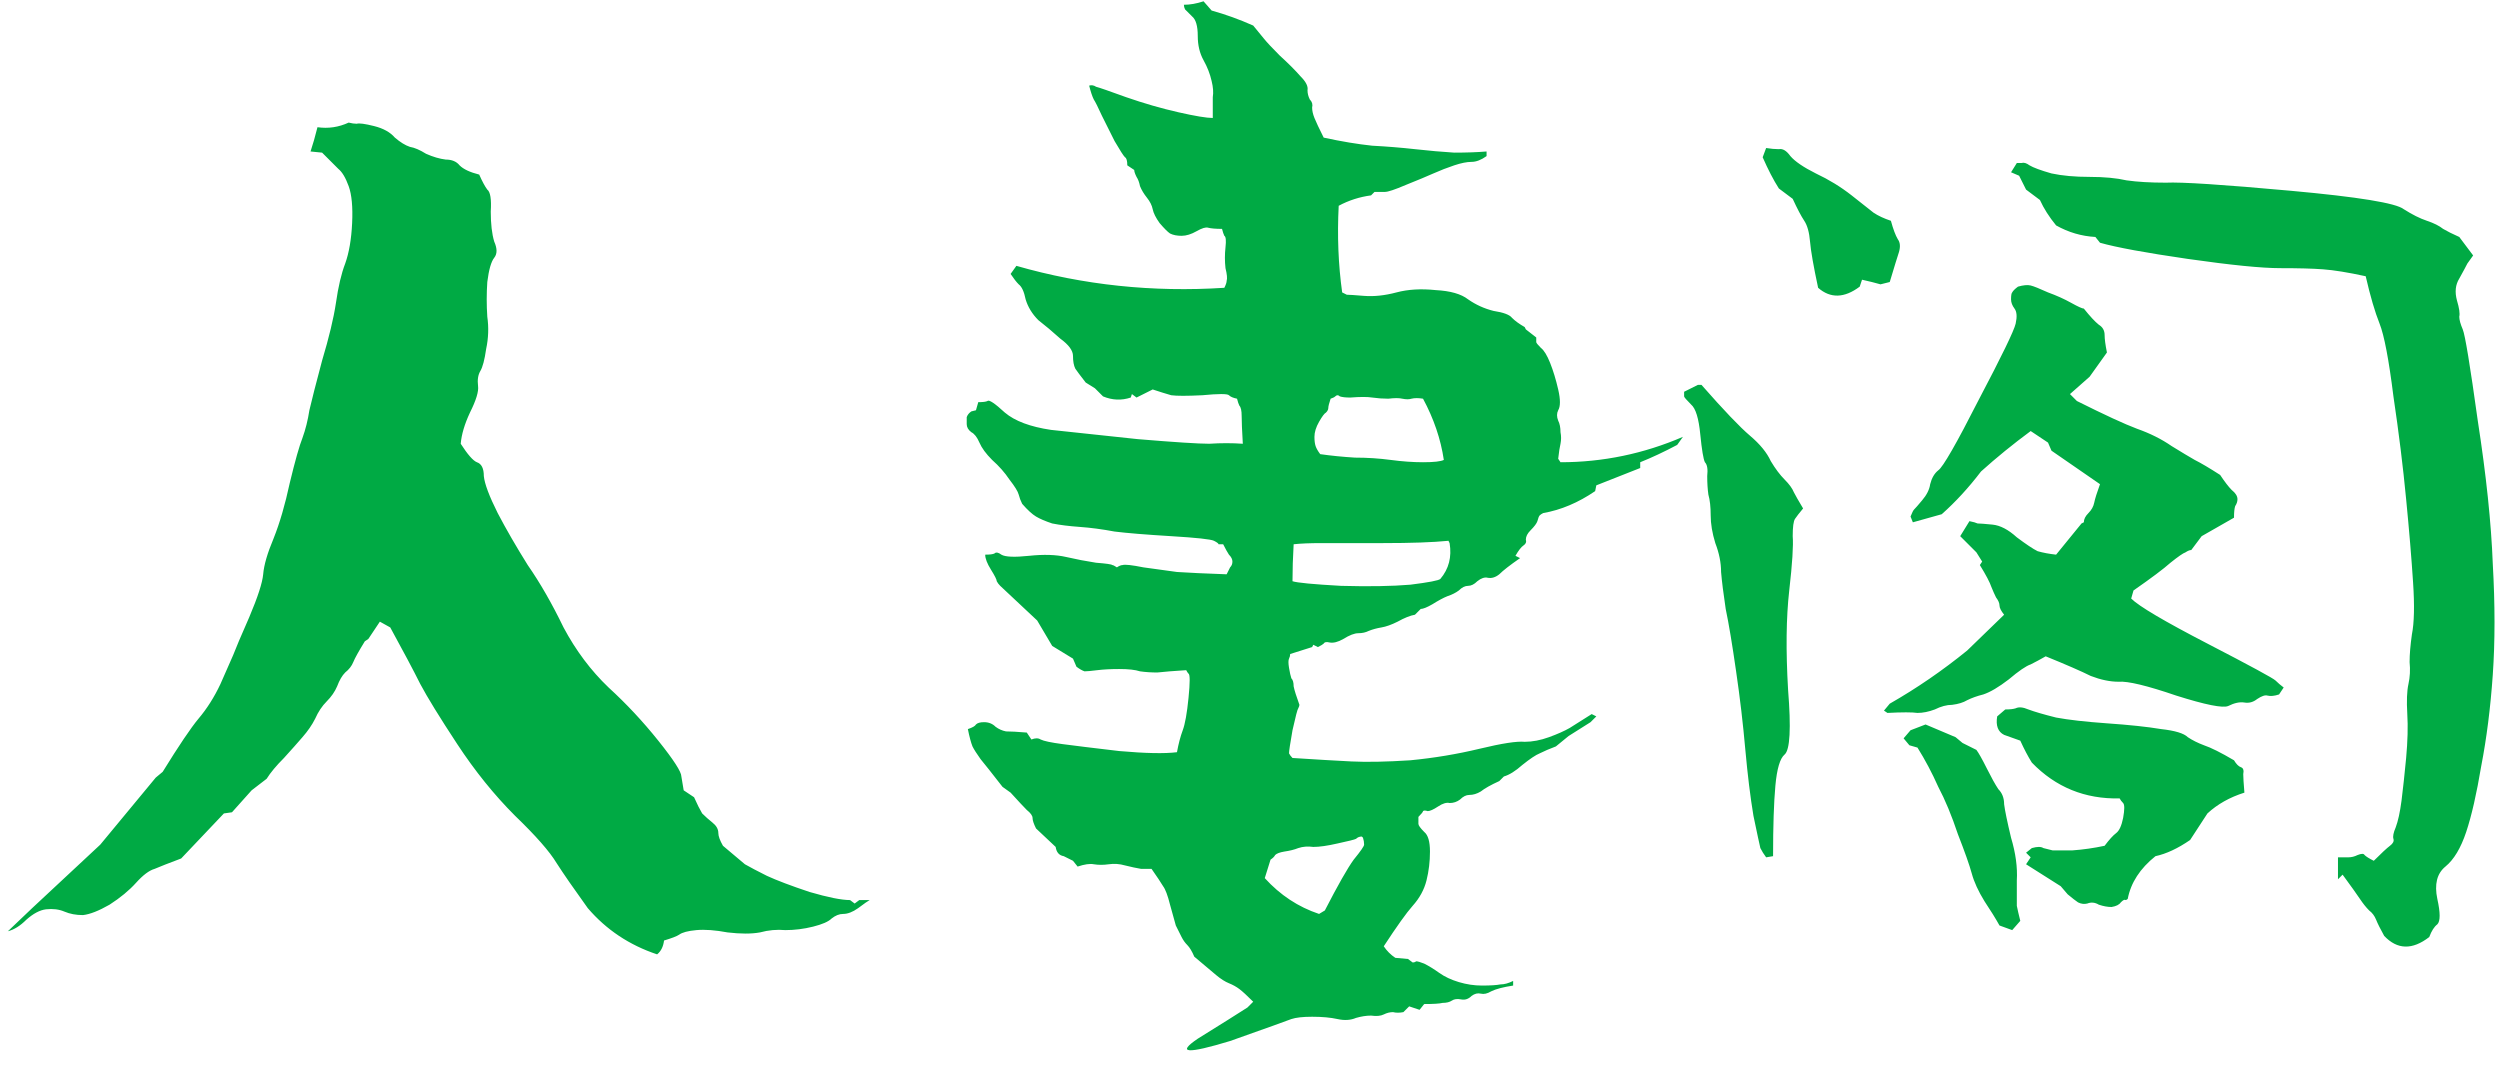
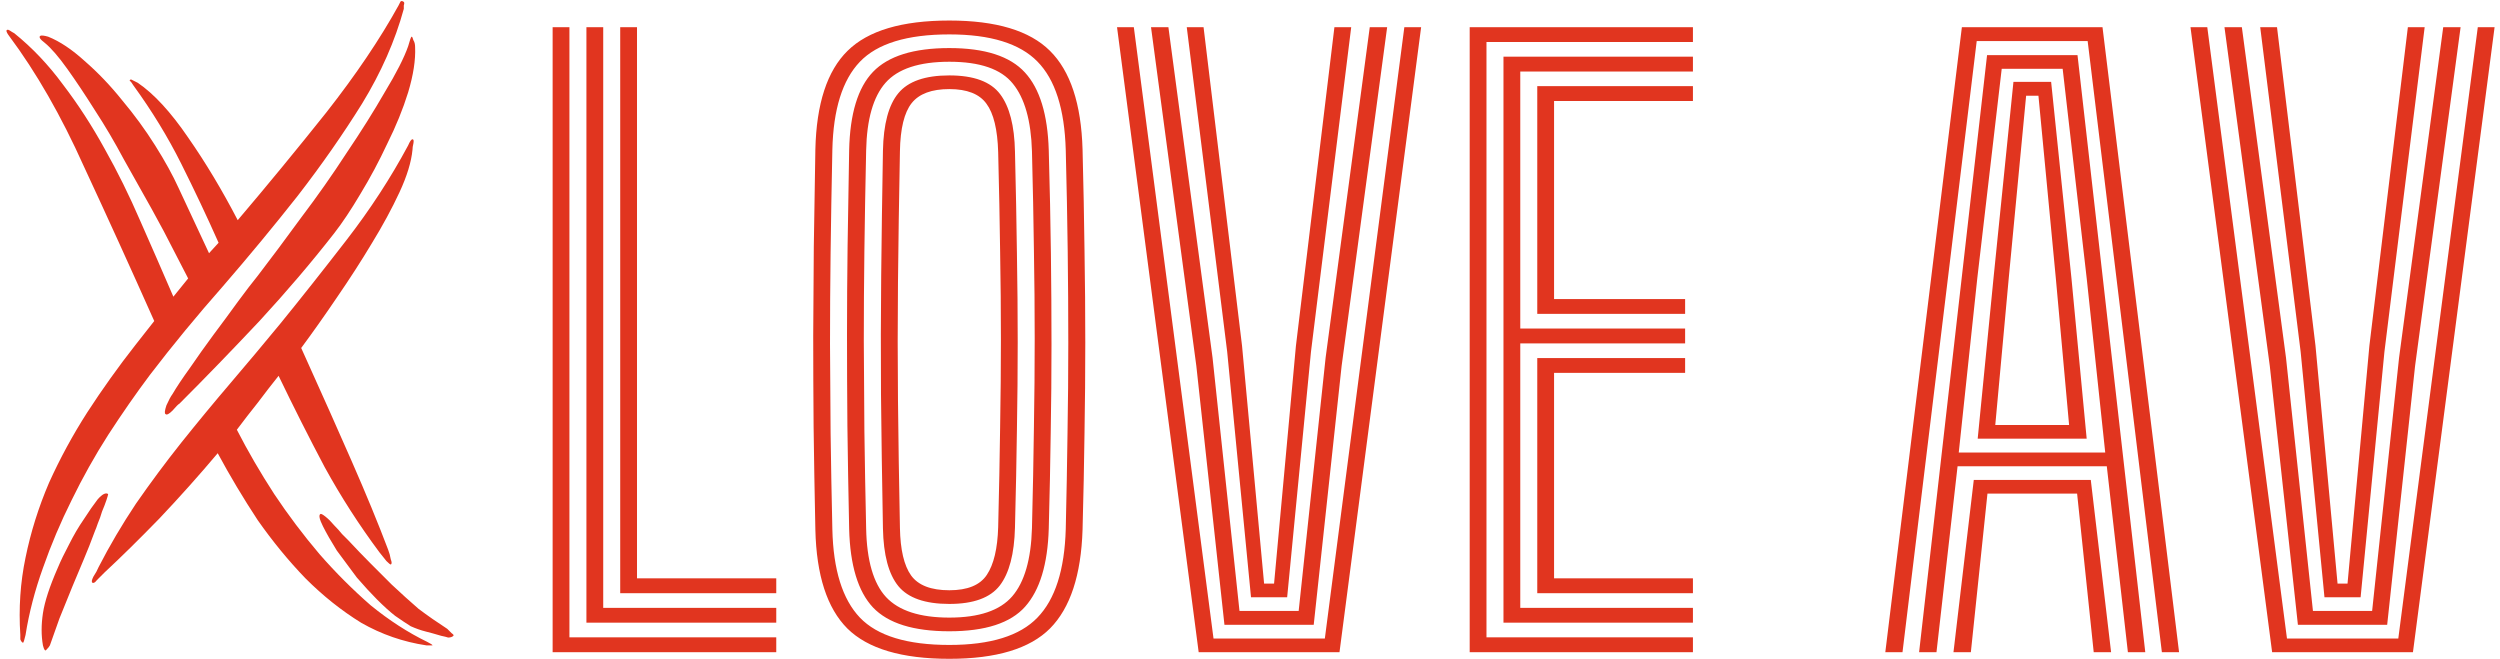
- <svg xmlns="http://www.w3.org/2000/svg" width="277" height="118" viewBox="0 0 277 118" fill="none">
-   <path d="M38.632 13.584C38.973 13.669 39.272 13.712 39.528 13.712C39.784 13.627 40.424 13.712 41.448 13.968C42.472 14.224 43.24 14.651 43.752 15.248C44.349 15.76 44.904 16.101 45.416 16.272C45.928 16.357 46.525 16.613 47.208 17.04C47.976 17.381 48.701 17.595 49.384 17.68C50.067 17.68 50.579 17.893 50.92 18.32C51.347 18.747 52.072 19.088 53.096 19.344C53.437 20.112 53.736 20.667 53.992 21.008C54.333 21.264 54.461 22.075 54.376 23.44C54.376 24.805 54.504 25.915 54.76 26.768C55.101 27.536 55.101 28.133 54.76 28.56C54.419 28.987 54.163 29.883 53.992 31.248C53.907 32.528 53.907 33.808 53.992 35.088C54.163 36.283 54.12 37.477 53.864 38.672C53.693 39.867 53.48 40.677 53.224 41.104C52.968 41.531 52.883 42.085 52.968 42.768C53.053 43.365 52.755 44.347 52.072 45.712C51.475 46.992 51.133 48.144 51.048 49.168C51.816 50.363 52.413 51.045 52.84 51.216C53.352 51.387 53.608 51.899 53.608 52.752C53.693 53.605 54.205 54.971 55.144 56.848C56.083 58.64 57.192 60.56 58.472 62.608C59.837 64.571 61.16 66.875 62.44 69.52C63.805 72.08 65.469 74.299 67.432 76.176C69.395 77.968 71.229 79.931 72.936 82.064C74.643 84.197 75.496 85.52 75.496 86.032C75.581 86.544 75.667 87.056 75.752 87.568L76.904 88.336C77.245 89.104 77.544 89.701 77.8 90.128C78.141 90.469 78.525 90.811 78.952 91.152C79.379 91.493 79.592 91.877 79.592 92.304C79.592 92.645 79.763 93.115 80.104 93.712C81.213 94.651 82.024 95.333 82.536 95.76C83.133 96.101 83.944 96.528 84.968 97.04C86.077 97.552 87.656 98.149 89.704 98.832C91.752 99.429 93.245 99.728 94.184 99.728L94.696 100.112L95.208 99.728H96.36C96.189 99.813 95.763 100.112 95.08 100.624C94.483 101.051 93.928 101.264 93.416 101.264C92.989 101.264 92.563 101.435 92.136 101.776C91.795 102.117 91.112 102.416 90.088 102.672C89.064 102.928 88.04 103.056 87.016 103.056C86.077 102.971 85.139 103.056 84.2 103.312C83.261 103.483 82.067 103.483 80.616 103.312C79.251 103.056 78.099 102.971 77.16 103.056C76.221 103.141 75.581 103.312 75.24 103.568C74.984 103.739 74.429 103.952 73.576 104.208C73.491 104.891 73.235 105.403 72.808 105.744C69.736 104.72 67.176 103.013 65.128 100.624C63.592 98.491 62.44 96.827 61.672 95.632C60.904 94.352 59.368 92.603 57.064 90.384C54.76 88.08 52.627 85.435 50.664 82.448C48.701 79.461 47.336 77.243 46.568 75.792C45.8 74.256 44.691 72.165 43.24 69.52L42.088 68.88L40.808 70.8L40.424 71.056C39.741 72.165 39.315 72.933 39.144 73.36C38.973 73.787 38.675 74.171 38.248 74.512C37.907 74.853 37.608 75.365 37.352 76.048C37.096 76.645 36.712 77.2 36.2 77.712C35.688 78.224 35.261 78.864 34.92 79.632C34.579 80.315 34.109 80.997 33.512 81.68C33 82.277 32.317 83.045 31.464 83.984C30.611 84.837 29.971 85.605 29.544 86.288L27.88 87.568L25.704 90L24.808 90.128L20.072 95.12C18.707 95.632 17.725 96.016 17.128 96.272C16.531 96.443 15.848 96.955 15.08 97.808C14.312 98.661 13.331 99.472 12.136 100.24C10.941 100.923 9.96 101.307 9.192 101.392C8.424 101.392 7.741 101.264 7.144 101.008C6.547 100.752 5.864 100.667 5.096 100.752C4.413 100.837 3.688 101.221 2.92 101.904C2.237 102.587 1.555 103.013 0.872 103.184L3.56 100.624L11.112 93.584L17.256 86.16L18.024 85.52C19.816 82.619 21.139 80.656 21.992 79.632C22.931 78.523 23.741 77.243 24.424 75.792C25.107 74.256 25.576 73.189 25.832 72.592C26.088 71.909 26.685 70.501 27.624 68.368C28.563 66.149 29.075 64.571 29.16 63.632C29.245 62.608 29.629 61.285 30.312 59.664C30.995 57.957 31.592 55.909 32.104 53.52C32.701 51.045 33.171 49.381 33.512 48.528C33.853 47.589 34.109 46.565 34.28 45.456C34.536 44.347 35.005 42.512 35.688 39.952C36.456 37.392 36.968 35.259 37.224 33.552C37.48 31.76 37.821 30.309 38.248 29.2C38.675 28.005 38.931 26.512 39.016 24.72C39.101 22.928 38.973 21.563 38.632 20.624C38.291 19.685 37.907 19.045 37.48 18.704C37.139 18.363 36.541 17.765 35.688 16.912L34.408 16.784C34.664 16.016 34.92 15.12 35.176 14.096C36.371 14.267 37.523 14.096 38.632 13.584ZM138.216 111.632L138.856 110.992C138.173 110.309 137.661 109.84 137.32 109.584C136.979 109.328 136.595 109.115 136.168 108.944C135.741 108.773 135.272 108.475 134.76 108.048C134.248 107.621 133.437 106.939 132.328 106C132.072 105.403 131.816 104.976 131.56 104.72C131.304 104.464 131.091 104.165 130.92 103.824C130.749 103.483 130.536 103.056 130.28 102.544C130.109 101.947 129.896 101.179 129.64 100.24C129.384 99.216 129.128 98.533 128.872 98.192C128.616 97.765 128.189 97.125 127.592 96.272C127.336 96.272 126.952 96.272 126.44 96.272C125.928 96.187 125.331 96.059 124.648 95.888C124.051 95.717 123.453 95.675 122.856 95.76C122.259 95.845 121.704 95.845 121.192 95.76C120.765 95.675 120.168 95.76 119.4 96.016L118.888 95.376L117.864 94.864C117.352 94.779 117.053 94.437 116.968 93.84L114.792 91.792C114.536 91.28 114.408 90.896 114.408 90.64C114.408 90.384 114.195 90.085 113.768 89.744C113.427 89.403 112.829 88.763 111.976 87.824L111.08 87.184C109.885 85.648 109.075 84.624 108.648 84.112C108.221 83.515 107.923 83.045 107.752 82.704C107.581 82.277 107.411 81.637 107.24 80.784C107.752 80.613 108.051 80.443 108.136 80.272C108.307 80.101 108.605 80.016 109.032 80.016C109.544 80.016 109.971 80.187 110.312 80.528C110.653 80.784 111.037 80.955 111.464 81.04C111.976 81.04 112.744 81.083 113.768 81.168L114.28 81.936C114.707 81.765 115.048 81.765 115.304 81.936C115.645 82.107 116.456 82.277 117.736 82.448C119.016 82.619 121.107 82.875 124.008 83.216C126.909 83.472 129.043 83.515 130.408 83.344C130.579 82.405 130.792 81.595 131.048 80.912C131.304 80.229 131.517 79.035 131.688 77.328C131.859 75.621 131.859 74.725 131.688 74.64C131.603 74.555 131.517 74.427 131.432 74.256C130.067 74.341 129 74.427 128.232 74.512C127.549 74.512 126.909 74.469 126.312 74.384C125.8 74.213 125.032 74.128 124.008 74.128C123.069 74.128 122.259 74.171 121.576 74.256C120.893 74.341 120.424 74.384 120.168 74.384C119.912 74.299 119.613 74.128 119.272 73.872L118.888 72.976L116.584 71.568C116.072 70.715 115.517 69.776 114.92 68.752L110.824 64.912C110.653 64.741 110.525 64.571 110.44 64.4C110.44 64.229 110.227 63.803 109.8 63.12C109.373 62.437 109.16 61.883 109.16 61.456C109.672 61.456 110.013 61.413 110.184 61.328C110.355 61.157 110.611 61.2 110.952 61.456C111.379 61.712 112.403 61.755 114.024 61.584C115.645 61.413 117.011 61.456 118.12 61.712C119.229 61.968 120.339 62.181 121.448 62.352C122.557 62.437 123.155 62.523 123.24 62.608C123.325 62.608 123.496 62.693 123.752 62.864C124.008 62.693 124.221 62.608 124.392 62.608C124.648 62.523 125.416 62.608 126.696 62.864C127.976 63.035 129.213 63.205 130.408 63.376C131.688 63.461 133.523 63.547 135.912 63.632C136.083 63.291 136.211 63.035 136.296 62.864C136.467 62.693 136.552 62.48 136.552 62.224C136.552 61.968 136.424 61.712 136.168 61.456C135.997 61.2 135.784 60.816 135.528 60.304C135.272 60.304 135.101 60.304 135.016 60.304C135.016 60.219 134.845 60.091 134.504 59.92C134.163 59.749 132.584 59.579 129.768 59.408C126.952 59.237 124.861 59.067 123.496 58.896C122.131 58.64 120.851 58.469 119.656 58.384C118.461 58.299 117.437 58.171 116.584 58C115.816 57.744 115.219 57.488 114.792 57.232C114.365 56.976 113.853 56.507 113.256 55.824C113.085 55.483 112.957 55.141 112.872 54.8C112.787 54.459 112.445 53.904 111.848 53.136C111.336 52.368 110.696 51.643 109.928 50.96C109.245 50.277 108.776 49.637 108.52 49.04C108.264 48.443 107.965 48.059 107.624 47.888C107.283 47.632 107.112 47.333 107.112 46.992C107.112 46.651 107.112 46.395 107.112 46.224C107.197 45.968 107.368 45.755 107.624 45.584L108.136 45.456L108.392 44.56C108.904 44.56 109.245 44.517 109.416 44.432C109.587 44.261 110.227 44.688 111.336 45.712C112.445 46.651 114.152 47.291 116.456 47.632C118.845 47.888 122.045 48.229 126.056 48.656C130.152 48.997 132.797 49.168 133.992 49.168C135.272 49.083 136.509 49.083 137.704 49.168C137.619 47.717 137.576 46.693 137.576 46.096C137.576 45.499 137.491 45.115 137.32 44.944C137.235 44.773 137.149 44.517 137.064 44.176C136.637 44.091 136.339 43.963 136.168 43.792C135.997 43.621 135.016 43.621 133.224 43.792C131.517 43.877 130.365 43.877 129.768 43.792C129.171 43.621 128.488 43.408 127.72 43.152C127.037 43.493 126.44 43.792 125.928 44.048L125.416 43.664L125.288 44.048C124.264 44.389 123.24 44.347 122.216 43.92L121.32 43.024L120.296 42.384C119.699 41.616 119.315 41.104 119.144 40.848C118.973 40.507 118.888 40.037 118.888 39.44C118.888 38.843 118.419 38.203 117.48 37.52C116.627 36.752 115.816 36.069 115.048 35.472C114.365 34.789 113.896 34.021 113.64 33.168C113.469 32.315 113.213 31.76 112.872 31.504C112.616 31.248 112.317 30.864 111.976 30.352L112.616 29.456C120.04 31.589 127.72 32.4 135.656 31.888C135.827 31.547 135.912 31.291 135.912 31.12C135.997 30.864 135.955 30.395 135.784 29.712C135.699 28.944 135.699 28.176 135.784 27.408C135.869 26.64 135.827 26.213 135.656 26.128C135.571 25.957 135.485 25.701 135.4 25.36C134.717 25.36 134.205 25.317 133.864 25.232C133.608 25.147 133.181 25.275 132.584 25.616C131.987 25.957 131.432 26.128 130.92 26.128C130.408 26.128 129.981 26.043 129.64 25.872C129.384 25.701 129 25.317 128.488 24.72C128.061 24.123 127.805 23.611 127.72 23.184C127.635 22.757 127.421 22.331 127.08 21.904C126.739 21.477 126.483 21.051 126.312 20.624C126.227 20.197 126.099 19.856 125.928 19.6C125.757 19.259 125.672 19.003 125.672 18.832L124.904 18.32C124.904 17.808 124.819 17.509 124.648 17.424C124.477 17.253 124.093 16.656 123.496 15.632C122.984 14.608 122.515 13.669 122.088 12.816C121.661 11.877 121.363 11.28 121.192 11.024C121.021 10.683 120.851 10.171 120.68 9.488C120.936 9.403 121.192 9.445 121.448 9.616C121.789 9.701 122.899 10.085 124.776 10.768C126.739 11.451 128.659 12.005 130.536 12.432C132.413 12.859 133.693 13.072 134.376 13.072C134.376 12.048 134.376 11.28 134.376 10.768C134.461 10.256 134.419 9.659 134.248 8.976C134.077 8.208 133.779 7.44 133.352 6.672C132.925 5.904 132.712 5.008 132.712 3.984C132.712 2.875 132.499 2.149 132.072 1.808C131.731 1.467 131.475 1.211 131.304 1.04C131.219 0.869 131.176 0.699 131.176 0.528C131.859 0.528 132.584 0.4 133.352 0.144L134.248 1.168C135.784 1.595 137.32 2.149 138.856 2.832C139.283 3.344 139.667 3.813 140.008 4.24C140.349 4.667 140.947 5.307 141.8 6.16C142.739 7.013 143.507 7.781 144.104 8.464C144.701 9.061 144.957 9.573 144.872 10C144.872 10.341 144.957 10.683 145.128 11.024C145.384 11.28 145.469 11.579 145.384 11.92C145.384 12.261 145.469 12.645 145.64 13.072C145.811 13.499 146.152 14.224 146.664 15.248C148.627 15.675 150.419 15.973 152.04 16.144C153.661 16.229 155.24 16.357 156.776 16.528C158.312 16.699 159.763 16.827 161.128 16.912C162.493 16.912 163.688 16.869 164.712 16.784V17.296C164.115 17.723 163.56 17.936 163.048 17.936C162.536 17.936 161.896 18.064 161.128 18.32C160.36 18.576 159.592 18.875 158.824 19.216C158.056 19.557 157.032 19.984 155.752 20.496C154.557 21.008 153.789 21.264 153.448 21.264C153.107 21.264 152.723 21.264 152.296 21.264L151.912 21.648C150.632 21.819 149.437 22.203 148.328 22.8C148.157 26.128 148.285 29.328 148.712 32.4C148.883 32.485 149.053 32.571 149.224 32.656C149.48 32.656 150.12 32.699 151.144 32.784C152.253 32.869 153.448 32.741 154.728 32.4C156.008 32.059 157.459 31.973 159.08 32.144C160.701 32.229 161.896 32.571 162.664 33.168C163.517 33.765 164.456 34.192 165.48 34.448C166.589 34.619 167.272 34.875 167.528 35.216C167.869 35.557 168.339 35.899 168.936 36.24L169.064 36.496L170.216 37.392C170.216 37.563 170.216 37.733 170.216 37.904C170.216 37.989 170.387 38.203 170.728 38.544C171.069 38.8 171.411 39.355 171.752 40.208C172.093 41.061 172.392 42.043 172.648 43.152C172.904 44.261 172.904 45.029 172.648 45.456C172.477 45.797 172.477 46.181 172.648 46.608C172.819 46.949 172.904 47.376 172.904 47.888C172.989 48.315 172.989 48.741 172.904 49.168C172.819 49.509 172.733 50.064 172.648 50.832L172.904 51.216C177.597 51.216 182.12 50.277 186.472 48.4L185.832 49.296C184.381 50.064 183.016 50.704 181.736 51.216V51.856L176.872 53.776L176.744 54.416C174.867 55.696 172.947 56.507 170.984 56.848C170.813 56.933 170.685 57.019 170.6 57.104C170.515 57.189 170.429 57.403 170.344 57.744C170.259 58 170.003 58.341 169.576 58.768C169.235 59.109 169.064 59.451 169.064 59.792C169.149 60.048 169.064 60.261 168.808 60.432C168.552 60.603 168.253 60.987 167.912 61.584L168.424 61.84C167.315 62.608 166.547 63.205 166.12 63.632C165.693 63.973 165.267 64.101 164.84 64.016C164.499 63.931 164.115 64.059 163.688 64.4C163.347 64.741 163.005 64.912 162.664 64.912C162.323 64.912 161.981 65.083 161.64 65.424C161.299 65.68 160.872 65.893 160.36 66.064C159.933 66.235 159.379 66.533 158.696 66.96C158.099 67.301 157.672 67.472 157.416 67.472L156.776 68.112C156.264 68.197 155.624 68.453 154.856 68.88C154.173 69.221 153.576 69.435 153.064 69.52C152.552 69.605 152.083 69.733 151.656 69.904C151.315 70.075 150.931 70.16 150.504 70.16C150.077 70.16 149.523 70.373 148.84 70.8C148.243 71.141 147.731 71.269 147.304 71.184C146.963 71.099 146.749 71.141 146.664 71.312C146.579 71.397 146.365 71.525 146.024 71.696L145.512 71.44L145.384 71.696L142.952 72.464C142.952 72.635 142.909 72.805 142.824 72.976C142.739 73.147 142.739 73.488 142.824 74C142.909 74.512 142.995 74.896 143.08 75.152C143.251 75.323 143.336 75.621 143.336 76.048C143.421 76.475 143.635 77.157 143.976 78.096C143.976 78.181 143.933 78.309 143.848 78.48C143.763 78.565 143.549 79.376 143.208 80.912C142.952 82.363 142.824 83.216 142.824 83.472C142.909 83.643 143.037 83.813 143.208 83.984C145.853 84.155 148.029 84.283 149.736 84.368C151.443 84.453 153.619 84.411 156.264 84.24C158.909 83.984 161.469 83.557 163.944 82.96C166.419 82.363 168.083 82.107 168.936 82.192C169.789 82.192 170.685 82.021 171.624 81.68C172.563 81.339 173.331 80.997 173.928 80.656C174.611 80.229 175.421 79.717 176.36 79.12L176.872 79.376L176.232 80.016L173.8 81.552L172.392 82.704C171.709 82.96 171.112 83.216 170.6 83.472C170.173 83.643 169.533 84.069 168.68 84.752C167.912 85.435 167.229 85.861 166.632 86.032L166.12 86.544C165.181 86.971 164.499 87.355 164.072 87.696C163.645 87.952 163.219 88.08 162.792 88.08C162.451 88.08 162.109 88.251 161.768 88.592C161.427 88.848 161.043 88.976 160.616 88.976C160.275 88.891 159.848 89.019 159.336 89.36C158.824 89.701 158.44 89.872 158.184 89.872C157.928 89.787 157.757 89.787 157.672 89.872C157.672 89.957 157.501 90.171 157.16 90.512C157.16 90.853 157.16 91.109 157.16 91.28C157.16 91.451 157.373 91.749 157.8 92.176C158.227 92.517 158.44 93.243 158.44 94.352C158.44 95.461 158.312 96.528 158.056 97.552C157.8 98.576 157.288 99.515 156.52 100.368C155.837 101.136 154.771 102.629 153.32 104.848C153.661 105.36 154.088 105.787 154.6 106.128L156.008 106.256L156.52 106.64C156.691 106.64 156.819 106.597 156.904 106.512C157.075 106.512 157.373 106.597 157.8 106.768C158.312 107.024 158.867 107.365 159.464 107.792C160.061 108.219 160.787 108.56 161.64 108.816C162.493 109.072 163.347 109.2 164.2 109.2C165.139 109.2 165.821 109.157 166.248 109.072C166.675 109.072 167.144 108.944 167.656 108.688V109.2C166.547 109.371 165.736 109.584 165.224 109.84C164.797 110.096 164.413 110.181 164.072 110.096C163.731 110.011 163.389 110.096 163.048 110.352C162.707 110.693 162.323 110.821 161.896 110.736C161.469 110.651 161.128 110.693 160.872 110.864C160.616 111.035 160.275 111.12 159.848 111.12C159.507 111.205 158.824 111.248 157.8 111.248L157.288 111.888L156.136 111.504L155.496 112.144C155.069 112.229 154.685 112.229 154.344 112.144C154.003 112.144 153.661 112.229 153.32 112.4C152.979 112.571 152.509 112.613 151.912 112.528C151.4 112.528 150.845 112.613 150.248 112.784C149.651 113.04 148.968 113.083 148.2 112.912C147.432 112.741 146.493 112.656 145.384 112.656C144.36 112.656 143.592 112.741 143.08 112.912C142.653 113.083 140.392 113.893 136.296 115.344C131.517 116.795 130.323 116.709 132.712 115.088C135.187 113.552 137.021 112.4 138.216 111.632ZM149.608 44.048C149.096 44.048 148.712 44.005 148.456 43.92C148.285 43.749 148.115 43.749 147.944 43.92C147.859 44.005 147.688 44.091 147.432 44.176C147.261 44.688 147.176 45.029 147.176 45.2C147.176 45.371 147.091 45.541 146.92 45.712C146.749 45.797 146.493 46.139 146.152 46.736C145.811 47.333 145.64 47.888 145.64 48.4C145.64 48.827 145.683 49.168 145.768 49.424C145.853 49.68 146.024 49.979 146.28 50.32C147.475 50.491 148.755 50.619 150.12 50.704C151.485 50.704 152.808 50.789 154.088 50.96C155.368 51.131 156.563 51.216 157.672 51.216C158.867 51.216 159.635 51.131 159.976 50.96C159.635 48.656 158.867 46.395 157.672 44.176C157.16 44.091 156.733 44.091 156.392 44.176C156.136 44.261 155.795 44.261 155.368 44.176C155.027 44.091 154.515 44.091 153.832 44.176C153.235 44.176 152.637 44.133 152.04 44.048C151.528 43.963 150.717 43.963 149.608 44.048ZM160.488 59.92C158.781 60.091 156.349 60.176 153.192 60.176C150.035 60.176 147.773 60.176 146.408 60.176C145.128 60.176 144.104 60.219 143.336 60.304C143.251 61.755 143.208 63.12 143.208 64.4C143.72 64.571 145.512 64.741 148.584 64.912C151.656 64.997 154.216 64.955 156.264 64.784C158.312 64.528 159.421 64.315 159.592 64.144C160.531 63.035 160.872 61.712 160.616 60.176L160.488 59.92ZM150.888 92.688C150.632 92.688 150.419 92.773 150.248 92.944C150.077 93.029 149.395 93.2 148.2 93.456C147.091 93.712 146.195 93.84 145.512 93.84C144.915 93.755 144.36 93.797 143.848 93.968C143.421 94.139 142.909 94.267 142.312 94.352C141.8 94.437 141.459 94.565 141.288 94.736C141.203 94.907 141.032 95.077 140.776 95.248L140.136 97.296C141.843 99.173 143.848 100.496 146.152 101.264L146.792 100.88C148.243 98.064 149.309 96.187 149.992 95.248C150.76 94.309 151.144 93.755 151.144 93.584C151.144 93.328 151.101 93.072 151.016 92.816L150.888 92.688ZM195.688 16.4C196.2 16.485 196.669 16.528 197.096 16.528C197.523 16.443 197.949 16.699 198.376 17.296C198.888 17.893 199.827 18.533 201.192 19.216C202.643 19.899 203.965 20.709 205.16 21.648C206.355 22.587 207.165 23.227 207.592 23.568C208.104 23.909 208.744 24.208 209.512 24.464C209.768 25.403 210.024 26.085 210.28 26.512C210.536 26.853 210.579 27.323 210.408 27.92C210.237 28.432 209.896 29.541 209.384 31.248L208.36 31.504C207.763 31.333 207.08 31.163 206.312 30.992L206.056 31.76C204.349 33.04 202.813 33.083 201.448 31.888C200.936 29.499 200.637 27.792 200.552 26.768C200.467 25.744 200.253 24.976 199.912 24.464C199.571 23.952 199.144 23.141 198.632 22.032L197.096 20.88C196.499 19.941 195.901 18.789 195.304 17.424L195.688 16.4ZM223.464 18.064C223.635 18.064 223.805 18.064 223.976 18.064C224.232 17.979 224.531 18.064 224.872 18.32C225.299 18.576 226.109 18.875 227.304 19.216C228.499 19.472 229.907 19.6 231.528 19.6C233.149 19.6 234.515 19.728 235.624 19.984C236.819 20.155 238.269 20.24 239.976 20.24C241.683 20.155 246.291 20.453 253.8 21.136C261.309 21.819 265.491 22.501 266.344 23.184C267.283 23.781 268.136 24.208 268.904 24.464C269.672 24.72 270.269 25.019 270.696 25.36C271.123 25.616 271.72 25.915 272.488 26.256L274.024 28.304C273.853 28.56 273.64 28.859 273.384 29.2C273.213 29.541 272.915 30.096 272.488 30.864C272.061 31.547 271.976 32.357 272.232 33.296C272.488 34.149 272.573 34.747 272.488 35.088C272.488 35.429 272.616 35.899 272.872 36.496C273.128 37.093 273.683 40.464 274.536 46.608C275.475 52.667 276.029 57.957 276.2 62.48C276.456 67.003 276.456 71.099 276.2 74.768C275.944 78.437 275.517 81.808 274.92 84.88C274.408 87.952 273.853 90.384 273.256 92.176C272.659 93.968 271.891 95.248 270.952 96.016C270.013 96.784 269.715 97.979 270.056 99.6C270.397 101.136 270.397 102.075 270.056 102.416C269.715 102.672 269.416 103.141 269.16 103.824C267.283 105.275 265.619 105.232 264.168 103.696C263.741 102.928 263.443 102.331 263.272 101.904C263.101 101.477 262.845 101.136 262.504 100.88C262.163 100.539 261.821 100.112 261.48 99.6C261.139 99.088 260.499 98.192 259.56 96.912L259.048 97.424V94.992C259.56 94.992 259.944 94.992 260.2 94.992C260.541 94.992 260.883 94.907 261.224 94.736C261.651 94.565 261.907 94.565 261.992 94.736C262.163 94.907 262.504 95.12 263.016 95.376C263.869 94.523 264.467 93.968 264.808 93.712C265.149 93.456 265.277 93.2 265.192 92.944C265.107 92.688 265.192 92.261 265.448 91.664C265.704 90.981 265.917 90 266.088 88.72C266.259 87.355 266.429 85.776 266.6 83.984C266.771 82.107 266.813 80.485 266.728 79.12C266.643 77.669 266.685 76.56 266.856 75.792C267.027 75.024 267.069 74.213 266.984 73.36C266.984 72.507 267.069 71.483 267.24 70.288C267.496 69.008 267.539 67.088 267.368 64.528C267.197 61.883 266.941 58.811 266.6 55.312C266.259 51.728 265.789 47.931 265.192 43.92C264.68 39.824 264.168 37.136 263.656 35.856C263.144 34.576 262.632 32.827 262.12 30.608C260.157 30.181 258.579 29.925 257.384 29.84C256.275 29.755 254.696 29.712 252.648 29.712C250.6 29.712 247.187 29.371 242.408 28.688C237.715 28.005 234.472 27.408 232.68 26.896L232.168 26.256C230.632 26.171 229.181 25.744 227.816 24.976C227.048 24.037 226.451 23.099 226.024 22.16L224.488 21.008L223.72 19.472L222.824 19.088L223.464 18.064ZM223.592 31.76C224.189 31.589 224.659 31.547 225 31.632C225.341 31.717 225.981 31.973 226.92 32.4C227.859 32.741 228.712 33.125 229.48 33.552C230.248 33.979 230.717 34.192 230.888 34.192C231.571 35.045 232.125 35.643 232.552 35.984C232.979 36.24 233.192 36.624 233.192 37.136C233.192 37.563 233.277 38.203 233.448 39.056L231.528 41.744L229.352 43.664L230.12 44.432C233.192 45.968 235.411 46.992 236.776 47.504C238.227 48.016 239.507 48.656 240.616 49.424C241.725 50.107 242.579 50.619 243.176 50.96C243.859 51.301 244.797 51.856 245.992 52.624C246.504 53.392 246.931 53.947 247.272 54.288C247.699 54.629 247.912 54.971 247.912 55.312C247.912 55.568 247.827 55.824 247.656 56.08C247.571 56.336 247.528 56.763 247.528 57.36L243.944 59.408L242.792 60.944C242.621 60.944 242.408 61.029 242.152 61.2C241.896 61.285 241.341 61.669 240.488 62.352C239.72 63.035 238.355 64.059 236.392 65.424L236.136 66.32C236.989 67.173 239.805 68.837 244.584 71.312C249.363 73.787 251.88 75.152 252.136 75.408C252.392 75.664 252.691 75.92 253.032 76.176L252.52 76.944C252.008 77.115 251.581 77.157 251.24 77.072C250.984 76.987 250.6 77.115 250.088 77.456C249.661 77.797 249.192 77.925 248.68 77.84C248.168 77.755 247.571 77.883 246.888 78.224C246.291 78.48 244.371 78.096 241.128 77.072C237.885 75.963 235.752 75.451 234.728 75.536C233.789 75.536 232.765 75.323 231.656 74.896C230.632 74.384 228.968 73.659 226.664 72.72C226.067 73.061 225.512 73.36 225 73.616C224.488 73.787 223.677 74.341 222.568 75.28C221.459 76.133 220.52 76.688 219.752 76.944C219.069 77.115 218.472 77.328 217.96 77.584C217.533 77.84 216.979 78.011 216.296 78.096C215.699 78.096 215.059 78.267 214.376 78.608C213.693 78.864 213.053 78.992 212.456 78.992C211.859 78.907 210.749 78.907 209.128 78.992L208.744 78.736L209.384 77.968C212.371 76.261 215.229 74.299 217.96 72.08L222.056 68.112C221.715 67.685 221.544 67.344 221.544 67.088C221.544 66.832 221.416 66.533 221.16 66.192C220.989 65.851 220.819 65.467 220.648 65.04C220.477 64.528 220.051 63.717 219.368 62.608L219.624 62.224L218.984 61.2L217.192 59.408L218.216 57.744C218.643 57.829 218.941 57.915 219.112 58C219.368 58 219.923 58.043 220.776 58.128C221.629 58.213 222.525 58.683 223.464 59.536C224.488 60.304 225.256 60.816 225.768 61.072C226.365 61.243 227.048 61.371 227.816 61.456L230.632 58L230.888 57.872C230.888 57.531 231.059 57.189 231.4 56.848C231.741 56.507 231.955 56.123 232.04 55.696C232.125 55.269 232.339 54.587 232.68 53.648L227.304 49.936L226.92 49.04L225 47.76C223.037 49.211 221.203 50.704 219.496 52.24C218.131 54.032 216.68 55.611 215.144 56.976L211.944 57.872L211.688 57.232C211.859 56.805 211.987 56.549 212.072 56.464C212.243 56.293 212.541 55.952 212.968 55.44C213.48 54.843 213.779 54.245 213.864 53.648C214.035 52.965 214.333 52.453 214.76 52.112C215.272 51.771 216.765 49.168 219.24 44.304C221.8 39.44 223.165 36.624 223.336 35.856C223.507 35.088 223.464 34.533 223.208 34.192C222.952 33.851 222.824 33.509 222.824 33.168C222.824 32.741 222.867 32.485 222.952 32.4C223.037 32.229 223.251 32.016 223.592 31.76ZM188.52 42.64C190.995 45.456 192.787 47.333 193.896 48.272C195.005 49.211 195.773 50.149 196.2 51.088C196.712 51.941 197.224 52.624 197.736 53.136C198.248 53.648 198.589 54.117 198.76 54.544C198.931 54.885 199.272 55.483 199.784 56.336C199.357 56.848 199.059 57.232 198.888 57.488C198.717 57.744 198.632 58.384 198.632 59.408C198.717 60.432 198.589 62.437 198.248 65.424C197.907 68.411 197.864 72.08 198.12 76.432C198.461 80.699 198.333 83.088 197.736 83.6C197.224 84.027 196.883 85.179 196.712 87.056C196.541 88.933 196.456 91.536 196.456 94.864L195.688 94.992C195.432 94.651 195.219 94.309 195.048 93.968C194.963 93.627 194.707 92.432 194.28 90.384C193.939 88.336 193.64 85.904 193.384 83.088C193.128 80.187 192.787 77.285 192.36 74.384C191.933 71.397 191.549 69.093 191.208 67.472C190.952 65.765 190.781 64.4 190.696 63.376C190.696 62.352 190.483 61.285 190.056 60.176C189.715 59.067 189.544 58.043 189.544 57.104C189.544 56.165 189.459 55.397 189.288 54.8C189.203 54.203 189.16 53.52 189.16 52.752C189.245 51.984 189.16 51.472 188.904 51.216C188.733 50.875 188.563 49.851 188.392 48.144C188.221 46.352 187.88 45.243 187.368 44.816C186.856 44.304 186.6 44.005 186.6 43.92C186.6 43.749 186.6 43.579 186.6 43.408L188.136 42.64H188.52ZM222.184 78.608C222.696 78.608 223.08 78.565 223.336 78.48C223.677 78.309 224.147 78.352 224.744 78.608C225.427 78.864 226.451 79.163 227.816 79.504C229.181 79.76 231.059 79.973 233.448 80.144C235.923 80.315 237.928 80.528 239.464 80.784C241 80.955 241.981 81.253 242.408 81.68C242.92 82.021 243.517 82.32 244.2 82.576C244.968 82.832 246.077 83.387 247.528 84.24C247.784 84.667 248.04 84.923 248.296 85.008C248.552 85.093 248.637 85.349 248.552 85.776C248.552 86.117 248.595 86.8 248.68 87.824C247.059 88.336 245.693 89.104 244.584 90.128L242.664 93.072C241.299 94.011 240.019 94.608 238.824 94.864C237.117 96.229 236.093 97.808 235.752 99.6C235.667 99.685 235.581 99.728 235.496 99.728C235.411 99.643 235.24 99.728 234.984 99.984C234.813 100.24 234.472 100.411 233.96 100.496C233.533 100.496 233.064 100.411 232.552 100.24C232.125 99.984 231.699 99.941 231.272 100.112C230.931 100.197 230.589 100.155 230.248 99.984C229.992 99.813 229.608 99.515 229.096 99.088L228.328 98.192L224.488 95.76L225 94.992L224.488 94.48L225.128 93.968C225.725 93.797 226.152 93.797 226.408 93.968C226.749 94.053 227.091 94.139 227.432 94.224C227.773 94.224 228.499 94.224 229.608 94.224C230.803 94.139 231.997 93.968 233.192 93.712C233.704 93.029 234.131 92.56 234.472 92.304C234.813 92.048 235.069 91.493 235.24 90.64C235.411 89.701 235.411 89.147 235.24 88.976C235.069 88.805 234.941 88.635 234.856 88.464C231.016 88.549 227.773 87.227 225.128 84.496C224.701 83.813 224.275 83.003 223.848 82.064L222.056 81.424C221.373 81.083 221.117 80.4 221.288 79.376L222.184 78.608ZM216.68 81.68L217.448 82.32L218.984 83.088C219.24 83.429 219.624 84.112 220.136 85.136C220.648 86.16 221.075 86.928 221.416 87.44C221.843 87.867 222.056 88.421 222.056 89.104C222.141 89.787 222.397 91.024 222.824 92.816C223.336 94.523 223.549 96.101 223.464 97.552C223.464 99.003 223.464 99.941 223.464 100.368C223.549 100.795 223.677 101.349 223.848 102.032L222.952 103.056L221.544 102.544C221.117 101.776 220.563 100.88 219.88 99.856C219.197 98.747 218.728 97.723 218.472 96.784C218.216 95.845 217.704 94.395 216.936 92.432C216.253 90.384 215.528 88.635 214.76 87.184C214.077 85.648 213.309 84.197 212.456 82.832L211.56 82.576L210.92 81.808L211.688 80.912L213.352 80.272L216.68 81.68Z" fill="#00AA44" />
+ <svg xmlns="http://www.w3.org/2000/svg" width="368" height="97" viewBox="0 0 368 97" fill="none">
+   <path d="M3.76 93.464C3.589 94.232 3.461 94.616 3.376 94.616C3.205 94.531 3.077 94.36 2.992 94.104C2.992 93.848 2.992 93.635 2.992 93.464C2.736 89.539 2.992 85.741 3.76 82.072C4.528 78.317 5.68 74.648 7.216 71.064C8.837 67.48 10.715 64.024 12.848 60.696C15.067 57.283 17.413 53.997 19.888 50.84L22.704 47.256C19.205 39.405 15.749 31.811 12.336 24.472C9.008 17.048 5.339 10.648 1.328 5.272C1.072 4.931 0.944 4.675 0.944 4.504C1.029 4.333 1.2 4.333 1.456 4.504C1.712 4.675 1.925 4.803 2.096 4.888C4.741 7.021 7.131 9.539 9.264 12.44C11.483 15.341 13.531 18.499 15.408 21.912C17.285 25.24 19.035 28.781 20.656 32.536C22.277 36.205 23.899 39.917 25.52 43.672L27.696 40.984C27.269 40.131 26.587 38.808 25.648 37.016C24.709 35.139 23.6 33.048 22.32 30.744C21.04 28.44 19.675 26.008 18.224 23.448C16.859 20.888 15.451 18.499 14 16.28C12.549 13.976 11.184 11.928 9.904 10.136C8.624 8.344 7.515 7.064 6.576 6.296C5.893 5.784 5.68 5.443 5.936 5.272C6.107 5.187 6.491 5.229 7.088 5.4C8.795 6.083 10.587 7.277 12.464 8.984C14.427 10.691 16.261 12.611 17.968 14.744C19.76 16.877 21.381 19.096 22.832 21.4C24.283 23.704 25.435 25.795 26.288 27.672L30.768 37.272L32.176 35.736C30.469 31.896 28.635 28.013 26.672 24.088C24.709 20.163 22.363 16.323 19.632 12.568C19.376 12.141 19.205 11.928 19.12 11.928C19.035 11.928 19.077 11.843 19.248 11.672C19.248 11.672 19.589 11.843 20.272 12.184C22.661 13.805 25.136 16.493 27.696 20.248C30.256 23.917 32.688 27.971 34.992 32.408C39.344 27.288 43.696 21.997 48.048 16.536C52.4 10.989 55.941 5.741 58.672 0.792C58.757 0.621 58.843 0.451 58.928 0.28C59.013 0.109 59.184 0.109 59.44 0.28C59.525 0.365 59.525 0.536 59.44 0.792C59.44 1.048 59.44 1.219 59.44 1.304C58.16 5.997 56.112 10.648 53.296 15.256C50.48 19.779 47.323 24.301 43.824 28.824C40.325 33.261 36.656 37.699 32.816 42.136C28.976 46.488 25.392 50.84 22.064 55.192C20.016 57.923 17.968 60.867 15.92 64.024C13.957 67.096 12.165 70.296 10.544 73.624C8.923 76.867 7.515 80.195 6.32 83.608C5.125 86.936 4.272 90.221 3.76 93.464ZM62.896 94.488C63.408 94.744 63.664 94.915 63.664 95C63.664 95 63.365 95 62.768 95C59.355 94.488 56.155 93.379 53.168 91.672C50.267 89.88 47.536 87.704 44.976 85.144C42.501 82.584 40.155 79.725 37.936 76.568C35.803 73.325 33.84 70.04 32.048 66.712C29.317 69.955 26.459 73.155 23.472 76.312C20.485 79.384 17.797 82.029 15.408 84.248C14.981 84.675 14.597 85.059 14.256 85.4C14 85.741 13.787 85.869 13.616 85.784C13.445 85.699 13.488 85.4 13.744 84.888C14.085 84.376 14.341 83.907 14.512 83.48C16.133 80.323 17.968 77.208 20.016 74.136C22.149 71.064 24.368 68.077 26.672 65.176C29.061 62.189 31.493 59.245 33.968 56.344C36.443 53.443 38.875 50.541 41.264 47.64C44.251 43.971 47.493 39.875 50.992 35.352C54.491 30.829 57.52 26.179 60.08 21.4C60.336 20.803 60.549 20.504 60.72 20.504C60.891 20.504 60.933 20.717 60.848 21.144C60.763 21.485 60.72 21.784 60.72 22.04C60.549 23.832 59.909 25.923 58.8 28.312C57.691 30.701 56.325 33.219 54.704 35.864C53.168 38.424 51.461 41.069 49.584 43.8C47.792 46.445 46.043 48.92 44.336 51.224L45.488 53.784C47.536 58.307 49.627 63 51.76 67.864C53.893 72.728 55.685 77.08 57.136 80.92C57.307 81.347 57.435 81.816 57.52 82.328C57.691 82.755 57.691 83.011 57.52 83.096C57.435 83.096 57.221 82.925 56.88 82.584C56.539 82.157 56.197 81.731 55.856 81.304C52.869 77.293 50.181 73.112 47.792 68.76C45.488 64.408 43.227 59.928 41.008 55.32C39.984 56.6 38.96 57.923 37.936 59.288C36.912 60.568 35.888 61.891 34.864 63.256C36.485 66.413 38.32 69.571 40.368 72.728C42.416 75.8 44.635 78.744 47.024 81.56C49.413 84.291 51.931 86.808 54.576 89.112C57.307 91.331 60.08 93.123 62.896 94.488ZM49.2 34.328C45.872 38.595 42.203 42.904 38.192 47.256C34.181 51.523 30.256 55.576 26.416 59.416C26.245 59.501 25.904 59.843 25.392 60.44C24.88 60.952 24.539 61.123 24.368 60.952C24.197 60.867 24.24 60.44 24.496 59.672C24.837 58.904 25.136 58.349 25.392 58.008C25.989 56.984 26.843 55.704 27.952 54.168C29.061 52.547 30.213 50.925 31.408 49.304C32.688 47.597 33.883 45.976 34.992 44.44C36.187 42.819 37.168 41.539 37.936 40.6C39.899 38.04 42.032 35.181 44.336 32.024C46.725 28.867 48.944 25.709 50.992 22.552C53.125 19.395 55.003 16.408 56.624 13.592C58.331 10.776 59.483 8.515 60.08 6.808C60.336 5.869 60.507 5.4 60.592 5.4C60.677 5.4 60.763 5.571 60.848 5.912C61.019 6.168 61.104 6.509 61.104 6.936C61.189 8.813 60.848 11.032 60.08 13.592C59.312 16.067 58.288 18.584 57.008 21.144C55.813 23.704 54.491 26.179 53.04 28.568C51.675 30.872 50.395 32.792 49.2 34.328ZM10.672 86.296C9.989 88.003 9.349 89.581 8.752 91.032C8.24 92.483 7.771 93.805 7.344 95C7.259 95.171 7.088 95.384 6.832 95.64C6.661 95.896 6.491 95.683 6.32 95C6.064 93.549 6.064 91.971 6.32 90.264C6.576 88.557 7.301 86.339 8.496 83.608C8.923 82.584 9.477 81.432 10.16 80.152C10.843 78.787 11.568 77.549 12.336 76.44C13.104 75.245 13.787 74.264 14.384 73.496C15.067 72.728 15.579 72.472 15.92 72.728C15.92 72.813 15.835 73.112 15.664 73.624C15.493 74.136 15.28 74.691 15.024 75.288C14.853 75.885 14.64 76.483 14.384 77.08C14.213 77.592 14.085 77.933 14 78.104C13.403 79.725 12.848 81.133 12.336 82.328C11.824 83.523 11.269 84.845 10.672 86.296ZM57.648 86.04C59.013 87.32 60.336 88.515 61.616 89.624C62.981 90.648 64.389 91.629 65.84 92.568C66.011 92.739 66.224 92.952 66.48 93.208C66.736 93.379 66.821 93.507 66.736 93.592C66.565 93.763 66.309 93.848 65.968 93.848C65.712 93.763 65.371 93.677 64.944 93.592C64.091 93.336 63.323 93.123 62.64 92.952C61.957 92.781 61.232 92.525 60.464 92.184C59.781 91.757 59.013 91.245 58.16 90.648C57.392 90.051 56.496 89.24 55.472 88.216C54.619 87.363 53.637 86.296 52.528 85.016C51.504 83.651 50.523 82.328 49.584 81.048C48.731 79.683 48.048 78.488 47.536 77.464C47.024 76.44 46.896 75.843 47.152 75.672C47.237 75.587 47.493 75.715 47.92 76.056C48.347 76.397 48.773 76.824 49.2 77.336C49.627 77.763 50.011 78.189 50.352 78.616C50.779 79.043 51.077 79.341 51.248 79.512C52.443 80.792 53.552 81.944 54.576 82.968C55.6 83.992 56.624 85.016 57.648 86.04Z" fill="#E1351F" />
+   <path d="M81.347 96V4H83.82V93.815H114.266V96H81.347ZM86.321 91.659V4H88.794V89.474H114.266V91.659H86.321ZM91.295 87.317V4H93.767V85.132H114.266V87.317H91.295ZM139.744 96.978C132.748 96.978 127.746 95.492 124.737 92.521C121.747 89.531 120.175 84.682 120.022 77.974C119.907 72.492 119.82 67.442 119.763 62.822C119.725 58.184 119.705 53.718 119.705 49.425C119.725 45.112 119.753 40.742 119.792 36.315C119.849 31.868 119.926 27.096 120.022 21.997C120.175 15.27 121.756 10.43 124.765 7.479C127.775 4.508 132.767 3.022 139.744 3.022C146.625 3.022 151.56 4.508 154.55 7.479C157.56 10.45 159.16 15.289 159.352 21.997C159.486 27.211 159.582 32.146 159.639 36.804C159.716 41.461 159.754 46.004 159.754 50.431C159.754 54.84 159.716 59.296 159.639 63.8C159.582 68.304 159.486 73.029 159.352 77.974C159.141 84.644 157.55 89.483 154.579 92.493C151.608 95.483 146.663 96.978 139.744 96.978ZM139.744 94.936C145.801 94.936 150.123 93.595 152.71 90.911C155.317 88.228 156.707 83.887 156.879 77.888C156.994 72.962 157.08 68.266 157.138 63.8C157.215 59.315 157.253 54.878 157.253 50.489C157.253 46.1 157.224 41.586 157.167 36.947C157.109 32.29 157.013 27.335 156.879 22.084C156.707 16.046 155.317 11.705 152.71 9.06C150.104 6.396 145.782 5.064 139.744 5.064C133.534 5.064 129.145 6.405 126.577 9.089C124.008 11.772 122.657 16.094 122.523 22.055C122.408 27.517 122.322 32.568 122.264 37.206C122.207 41.845 122.178 46.32 122.178 50.633C122.197 54.926 122.226 59.286 122.264 63.714C122.322 68.141 122.408 72.875 122.523 77.916C122.657 83.877 124.008 88.209 126.577 90.911C129.145 93.595 133.534 94.936 139.744 94.936ZM139.744 92.924C134.473 92.924 130.726 91.755 128.503 89.416C126.299 87.059 125.13 83.206 124.995 77.859C124.88 72.396 124.794 67.346 124.737 62.708C124.698 58.069 124.679 53.603 124.679 49.31C124.679 45.017 124.708 40.666 124.765 36.258C124.823 31.849 124.9 27.134 124.995 22.113C125.11 16.746 126.28 12.903 128.503 10.584C130.745 8.245 134.492 7.076 139.744 7.076C144.977 7.076 148.685 8.274 150.87 10.67C153.055 13.047 154.225 16.87 154.378 22.141C154.531 27.661 154.637 32.74 154.694 37.379C154.752 42.017 154.78 46.473 154.78 50.748C154.78 55.022 154.742 59.353 154.665 63.742C154.608 68.112 154.512 72.799 154.378 77.801C154.225 83.034 153.065 86.867 150.899 89.301C148.752 91.716 145.034 92.924 139.744 92.924ZM139.744 90.911C144.114 90.911 147.2 89.867 149.002 87.778C150.803 85.688 151.771 82.344 151.905 77.744C152.04 72.377 152.135 67.442 152.193 62.938C152.27 58.433 152.308 54.063 152.308 49.828C152.308 45.592 152.27 41.25 152.193 36.804C152.135 32.357 152.04 27.508 151.905 22.256C151.771 17.752 150.832 14.436 149.088 12.309C147.363 10.162 144.248 9.089 139.744 9.089C135.297 9.089 132.164 10.124 130.343 12.194C128.541 14.245 127.592 17.56 127.497 22.141C127.382 27.431 127.295 32.357 127.238 36.919C127.18 41.48 127.152 45.917 127.152 50.23C127.171 54.542 127.2 58.941 127.238 63.426C127.295 67.892 127.382 72.684 127.497 77.801C127.592 82.516 128.57 85.88 130.429 87.892C132.307 89.905 135.412 90.911 139.744 90.911ZM139.744 88.899C136.179 88.899 133.678 88.027 132.24 86.282C130.803 84.519 130.046 81.683 129.969 77.772C129.835 70.47 129.739 63.877 129.682 57.992C129.643 52.108 129.653 46.339 129.71 40.685C129.768 35.012 129.854 28.85 129.969 22.199C130.046 18.27 130.803 15.443 132.24 13.717C133.678 11.973 136.179 11.101 139.744 11.101C143.347 11.101 145.839 12.021 147.219 13.861C148.599 15.682 149.327 18.5 149.404 22.314C149.538 27.795 149.634 32.798 149.692 37.321C149.768 41.825 149.807 46.167 149.807 50.345C149.807 54.523 149.768 58.817 149.692 63.225C149.634 67.614 149.538 72.425 149.404 77.657C149.308 81.529 148.561 84.375 147.162 86.196C145.762 87.998 143.29 88.899 139.744 88.899ZM139.744 86.886C142.427 86.886 144.267 86.129 145.264 84.615C146.28 83.101 146.836 80.763 146.932 77.6C147.066 72.214 147.162 67.298 147.219 62.851C147.296 58.385 147.334 54.073 147.334 49.914C147.334 45.735 147.296 41.442 147.219 37.034C147.162 32.606 147.066 27.728 146.932 22.4C146.836 19.065 146.261 16.688 145.207 15.27C144.172 13.832 142.351 13.114 139.744 13.114C137.137 13.114 135.288 13.804 134.195 15.184C133.103 16.564 132.528 18.921 132.47 22.256C132.336 29.31 132.24 35.75 132.183 41.576C132.125 47.403 132.125 53.182 132.183 58.913C132.24 64.643 132.336 70.911 132.47 77.715C132.528 80.916 133.074 83.245 134.109 84.701C135.163 86.158 137.042 86.886 139.744 86.886ZM176.444 96L164.427 4H166.899L178.629 93.987H195.017L206.718 4H209.191L197.173 96H176.444ZM180.239 91.975L176.099 53.852L169.429 4H171.988L178.486 52.645L182.453 89.934H191.164L195.132 52.645L201.629 4H204.188L197.489 53.852L193.378 91.975H180.239ZM184.149 87.921L180.642 51.782L174.691 4H177.163L182.827 50.891L186.076 85.909H187.542L190.762 50.891L196.426 4H198.898L192.976 51.782L189.468 87.921H184.149ZM216.338 96V4H249.199V6.185H218.81V93.815H249.199V96H216.338ZM226.285 87.317V52.703H248.049V54.888H228.758V85.132H249.199V87.317H226.285ZM221.311 91.659V8.341H249.199V10.526H223.784V48.361H248.049V50.546H223.784V89.474H249.199V91.659H221.311ZM226.285 46.205V12.682H249.199V14.867H228.758V44.02H248.049V46.205H226.285ZM277.518 96L288.788 4H309.488L320.758 96H318.228L307.303 6.041H290.973L280.048 96H277.518ZM287.551 96L290.541 70.642H307.763L310.753 96H308.194L305.75 72.655H292.554L290.11 96H287.551ZM282.491 96L292.496 8.111H305.808L315.784 96H313.225L310.12 68.63H288.155L285.05 96H282.491ZM288.328 66.618H309.89L307.159 40.944L303.623 10.124H294.653L291.059 40.944L288.328 66.618ZM291.116 64.576L293.445 40.944L296.378 12.05H301.926L304.916 40.944L307.159 64.576H291.116ZM293.704 62.564H304.571L302.616 40.944L300.058 14.091H298.246L295.688 40.944L293.704 62.564ZM334.457 96L322.44 4H324.912L336.642 93.987H353.03L364.731 4H367.203L355.186 96H334.457ZM338.252 91.975L334.112 53.852L327.442 4H330.001L336.498 52.645L340.466 89.934H349.177L353.145 52.645L359.642 4H362.201L355.502 53.852L351.391 91.975H338.252ZM342.162 87.921L338.655 51.782L332.703 4H335.176L340.84 50.891L344.088 85.909H345.555L348.775 50.891L354.438 4H356.911L350.988 51.782L347.481 87.921H342.162Z" fill="#E1351F" />
</svg>
